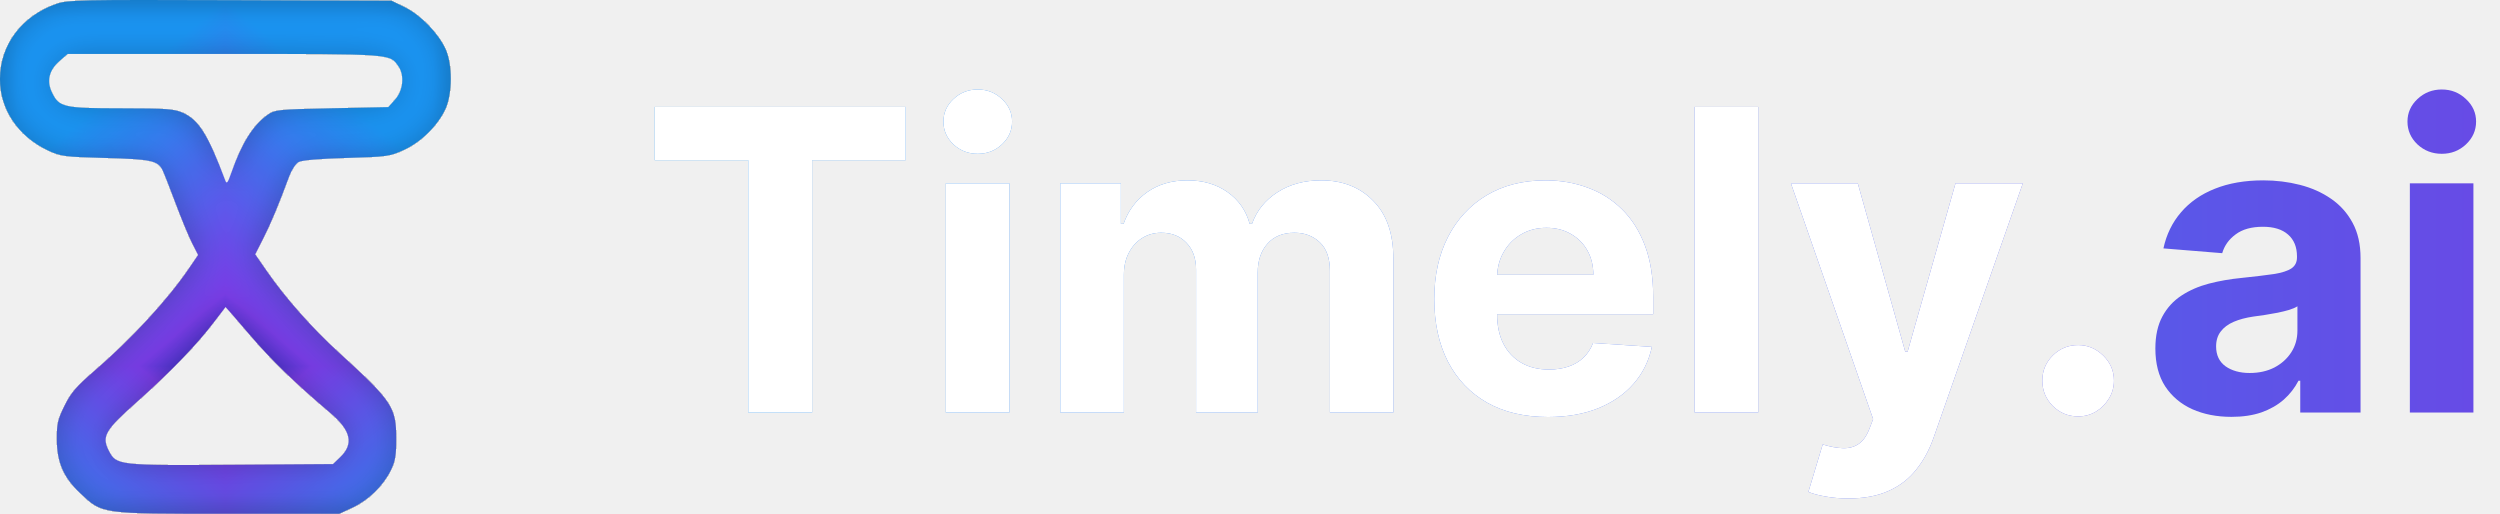
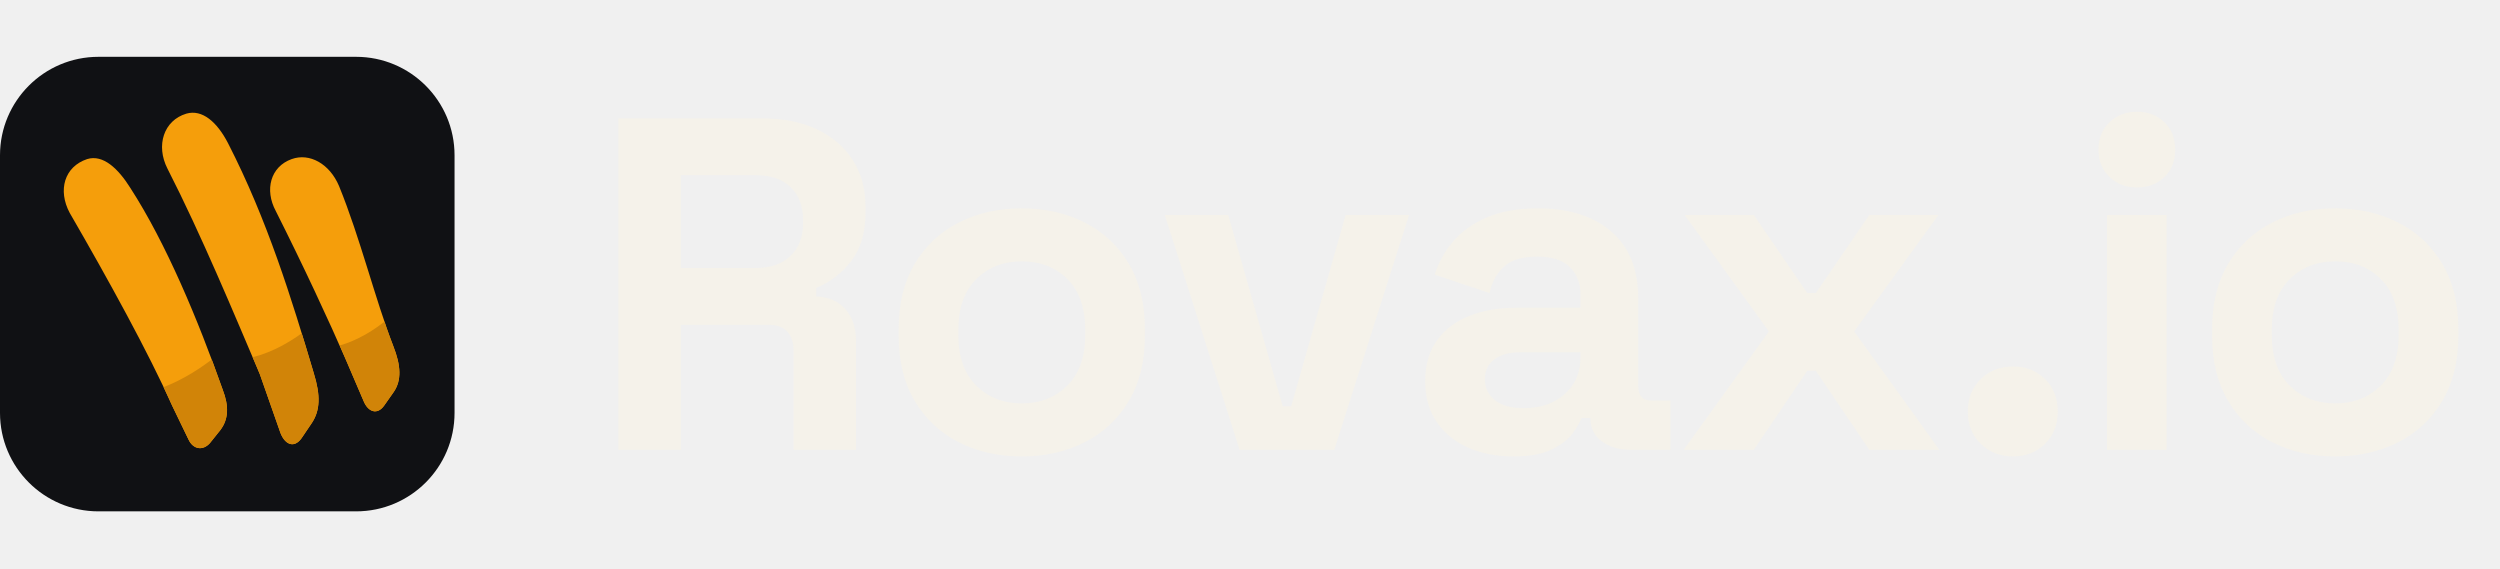
- <svg xmlns="http://www.w3.org/2000/svg" width="1309" height="269" viewBox="0 0 1309 269" fill="none">
-   <g filter="url(#filter0_i_88_2)">
-     <g clip-path="url(#paint0_diamond_88_2_clip_path)" data-figma-skip-parse="true">
-       <g transform="matrix(0 0.19175 -0.229313 0 117.969 191.75)">
-         <rect x="0" y="0" width="1005.22" height="519.075" fill="url(#paint0_diamond_88_2)" opacity="1" shape-rendering="crispEdges" />
-         <rect x="0" y="0" width="1005.22" height="519.075" transform="scale(1 -1)" fill="url(#paint0_diamond_88_2)" opacity="1" shape-rendering="crispEdges" />
-         <rect x="0" y="0" width="1005.22" height="519.075" transform="scale(-1 1)" fill="url(#paint0_diamond_88_2)" opacity="1" shape-rendering="crispEdges" />
-         <rect x="0" y="0" width="1005.22" height="519.075" transform="scale(-1)" fill="url(#paint0_diamond_88_2)" opacity="1" shape-rendering="crispEdges" />
-       </g>
+ <svg xmlns="http://www.w3.org/2000/svg" width="528" height="120" viewBox="0 0 528 120" role="img" aria-label="Rovax.io">
+   <defs>
+     <clipPath id="rx-d-c0">
+       <path d="M23 27C17 29 15.2 35.2 18.4 41.2C28.7 59 39.2 78.1 45.5 92.2L49.8 101.1C51 103.6 53.5 104.1 55.4 102L58.2 98.5C60.3 95.7 60.5 92.3 58.8 87.9C52.3 69.5 43.9 49.3 34.4 34.6C31.2 29.5 27.2 25.7 23 27Z" />
+     </clipPath>
+     <clipPath id="rx-d-c1">
+       <path d="M49.2 15C43.2 16.8 41.1 23.4 44.2 29.5C53.2 47.1 61.9 68.1 68.6 83.8L73.9 98.9C75 102.2 77.5 103.6 79.6 100.7L82.3 96.7C84.5 93.4 84.7 89.5 82.8 83.4C77 63.9 70.6 43.1 60.2 22.8C57.3 17.2 53.4 13.8 49.2 15Z" />
+     </clipPath>
+     <clipPath id="rx-d-c2">
+       <path d="M77 27C71.4 29 69.8 35.1 72.8 40.7C80.1 55.2 86.8 69.6 91.5 80.4L96 90.9C97.2 93.8 99.6 94.6 101.4 92.1L104 88.4C106 85.4 105.9 81.6 103.8 76.3C99 63.9 95.1 47.8 89.5 34.1C87 28.2 81.7 25.3 77 27Z" />
+     </clipPath>
+   </defs>
+   <g transform="translate(0 12) scale(0.8)">
+     <rect width="120" height="120" rx="26" fill="#101114" />
+     <g fill="#F59E0B">
+       <path d="M23 27C17 29 15.2 35.2 18.4 41.2C28.7 59 39.2 78.1 45.5 92.2L49.8 101.1C51 103.6 53.5 104.1 55.4 102L58.2 98.5C60.3 95.7 60.5 92.3 58.8 87.9C52.3 69.5 43.9 49.3 34.4 34.6C31.2 29.5 27.2 25.7 23 27Z" />
+       <path d="M49.2 15C43.2 16.8 41.1 23.4 44.2 29.5C53.2 47.1 61.9 68.1 68.6 83.8L73.9 98.9C75 102.2 77.5 103.6 79.6 100.7L82.3 96.7C84.5 93.4 84.7 89.5 82.8 83.4C77 63.9 70.6 43.1 60.2 22.8C57.3 17.2 53.4 13.8 49.2 15Z" />
+       <path d="M77 27C71.4 29 69.8 35.1 72.8 40.7C80.1 55.2 86.8 69.6 91.5 80.4L96 90.9C97.2 93.8 99.6 94.6 101.4 92.1L104 88.4C106 85.4 105.9 81.6 103.8 76.3C99 63.9 95.1 47.8 89.5 34.1C87 28.2 81.7 25.3 77 27Z" />
    </g>
-     <path fill-rule="evenodd" clip-rule="evenodd" d="M29.476 2.057C11.436 8.313 0.075 23.451 0 41.332C-0.067 57.241 9.528 71.498 25.225 78.82C31.771 81.873 33.655 82.117 55.203 82.701C78.829 83.341 82.446 84.08 84.975 88.788C85.659 90.06 88.738 97.843 91.816 106.084C94.895 114.324 98.837 123.863 100.576 127.282L103.739 133.498L98.746 140.824C87.668 157.069 68.704 177.589 49.343 194.279C39.947 202.379 37.157 205.635 33.807 212.412C30.27 219.569 29.729 221.915 29.763 229.982C29.812 242.027 33.259 249.992 41.973 258.2C53.629 269.178 52.356 269 119.212 269H177.628L184.656 265.718C192.953 261.844 200.588 254.419 204.584 246.339C206.903 241.648 207.457 238.502 207.457 230.008C207.457 213.131 205.556 210.262 177.233 184.417C163.373 171.77 149.342 155.911 139.776 142.08L133.616 133.175L137.914 124.677C141.875 116.842 145.873 107.255 151.423 92.284C152.625 89.042 154.817 85.7 156.296 84.857C158.026 83.871 166.959 83.097 181.357 82.686C202.67 82.079 204.095 81.881 211.477 78.503C220.509 74.37 229.23 65.76 233.227 57.031C236.891 49.028 236.93 33.784 233.307 25.764C229.562 17.475 220.227 7.849 212.06 3.854L204.972 0.388L120.455 0.102C41.655 -0.165 35.501 -0.033 29.476 2.057ZM31.049 32.047C25.678 36.743 24.324 42.373 27.143 48.289C30.91 56.195 33.11 56.706 63.474 56.737C87.455 56.761 91.232 57.039 95.825 59.115C104.109 62.861 108.902 70.527 117.931 94.464C118.704 96.513 119.239 95.868 121.038 90.734C126.534 75.037 132.417 65.608 140.129 60.129C143.888 57.458 145.43 57.3 173.693 56.71L203.316 56.091L206.94 52.048C211.13 47.375 211.908 39.365 208.624 34.697C203.985 28.1 205.962 28.239 117.452 28.239H35.404L31.049 32.047ZM112.165 168.482C103.252 180.274 88.998 195.057 71.997 210.14C54.895 225.314 53.067 228.491 57.04 236.144C60.933 243.643 62.001 243.763 121.076 243.364L147.718 243.185L174.36 243.005L178.046 239.487C185.389 232.478 183.859 225.479 172.962 216.223C153.932 200.059 142.344 188.821 130.728 175.262C123.861 167.247 118.182 160.715 118.106 160.746C118.031 160.777 115.357 164.257 112.165 168.482Z" data-figma-gradient-fill="{&quot;type&quot;:&quot;GRADIENT_DIAMOND&quot;,&quot;stops&quot;:[{&quot;color&quot;:{&quot;r&quot;:0.12941177189350128,&quot;g&quot;:0.18431372940540314,&quot;b&quot;:0.77254903316497803,&quot;a&quot;:1.0},&quot;position&quot;:0.0},{&quot;color&quot;:{&quot;r&quot;:0.47450980544090271,&quot;g&quot;:0.23921568691730499,&quot;b&quot;:0.90588235855102539,&quot;a&quot;:1.0},&quot;position&quot;:0.20000000298023224},{&quot;color&quot;:{&quot;r&quot;:0.10588235408067703,&quot;g&quot;:0.59215688705444336,&quot;b&quot;:0.96862745285034180,&quot;a&quot;:1.0},&quot;position&quot;:1.0}],&quot;stopsVar&quot;:[{&quot;color&quot;:{&quot;r&quot;:0.12941177189350128,&quot;g&quot;:0.18431372940540314,&quot;b&quot;:0.77254903316497803,&quot;a&quot;:1.0},&quot;position&quot;:0.0},{&quot;color&quot;:{&quot;r&quot;:0.47450980544090271,&quot;g&quot;:0.23921568691730499,&quot;b&quot;:0.90588235855102539,&quot;a&quot;:1.0},&quot;position&quot;:0.20000000298023224},{&quot;color&quot;:{&quot;r&quot;:0.10588235408067703,&quot;g&quot;:0.59215688705444336,&quot;b&quot;:0.96862745285034180,&quot;a&quot;:1.0},&quot;position&quot;:1.0}],&quot;transform&quot;:{&quot;m00&quot;:2.8082769196560199e-14,&quot;m01&quot;:-458.62640380859375,&quot;m02&quot;:347.28244018554688,&quot;m10&quot;:383.5002441406250,&quot;m11&quot;:2.3482617963316819e-14,&quot;m12&quot;:2.3891999489933369e-13},&quot;opacity&quot;:1.0,&quot;blendMode&quot;:&quot;NORMAL&quot;,&quot;visible&quot;:true}" />
+     <g fill="#D18408">
+       <path clip-path="url(#rx-d-c0)" d="M43.2 87.2C48.4 85.2 53.4 82 57.3 78.8C57.8 82 58.1 85.1 58.8 87.9C60.5 92.3 60.3 95.7 58.2 98.5L55.4 102C53.5 104.1 51 103.6 49.8 101.1L45.5 92.2C44.7 90.5 44 88.8 43.2 87.2Z" />
+       <path clip-path="url(#rx-d-c1)" d="M66.7 79.3C72 78 77.3 75 81.7 71.4C81.9 75.7 81.9 79.6 82.8 83.4C84.7 89.5 84.5 93.4 82.3 96.7L79.6 100.7C77.5 103.6 75 102.2 73.9 98.9L68.6 83.8C68 82.4 67.4 80.8 66.7 79.3Z" />
+       <path clip-path="url(#rx-d-c2)" d="M89.7 76.2C94.3 74.9 98.8 72.2 102.5 69.1C102.8 71.6 103.1 74 103.8 76.3C105.9 81.6 106 85.4 104 88.4L101.4 92.1C99.6 94.6 97.2 93.8 96 90.9L91.5 80.4C90.9 78.9 90.3 77.6 89.7 76.2Z" />
+     </g>
  </g>
-   <path d="M342.812 83.891V56H474.219V83.891H425.234V216H391.797V83.891H342.812ZM495.234 216V96H528.516V216H495.234ZM511.953 80.531C507.005 80.531 502.76 78.891 499.219 75.609C495.729 72.276 493.984 68.292 493.984 63.656C493.984 59.073 495.729 55.141 499.219 51.859C502.76 48.526 507.005 46.859 511.953 46.859C516.901 46.859 521.12 48.526 524.609 51.859C528.151 55.141 529.922 59.073 529.922 63.656C529.922 68.292 528.151 72.276 524.609 75.609C521.12 78.891 516.901 80.531 511.953 80.531ZM555.176 216V96H586.895V117.172H588.301C590.801 110.141 594.967 104.594 600.801 100.531C606.634 96.469 613.613 94.438 621.738 94.438C629.967 94.438 636.973 96.495 642.754 100.609C648.535 104.672 652.389 110.193 654.316 117.172H655.566C658.014 110.297 662.441 104.802 668.848 100.687C675.306 96.521 682.936 94.438 691.738 94.438C702.936 94.438 712.025 98.005 719.004 105.141C726.035 112.224 729.551 122.276 729.551 135.297V216H696.348V141.859C696.348 135.193 694.577 130.193 691.035 126.859C687.493 123.526 683.066 121.859 677.754 121.859C671.712 121.859 666.999 123.786 663.613 127.641C660.228 131.443 658.535 136.469 658.535 142.719V216H626.27V141.156C626.27 135.271 624.577 130.583 621.191 127.094C617.858 123.604 613.457 121.859 607.988 121.859C604.29 121.859 600.957 122.797 597.988 124.672C595.072 126.495 592.754 129.073 591.035 132.406C589.316 135.687 588.457 139.542 588.457 143.969V216H555.176ZM810.527 218.344C798.184 218.344 787.559 215.844 778.652 210.844C769.798 205.792 762.975 198.656 758.184 189.437C753.392 180.167 750.996 169.203 750.996 156.547C750.996 144.203 753.392 133.37 758.184 124.047C762.975 114.724 769.72 107.458 778.418 102.25C787.168 97.042 797.428 94.438 809.199 94.438C817.116 94.438 824.486 95.713 831.309 98.266C838.184 100.766 844.173 104.542 849.277 109.594C854.434 114.646 858.444 121 861.309 128.656C864.173 136.26 865.605 145.167 865.605 155.375V164.516H764.277V143.891H834.277C834.277 139.099 833.236 134.854 831.152 131.156C829.069 127.458 826.178 124.568 822.48 122.484C818.835 120.349 814.59 119.281 809.746 119.281C804.694 119.281 800.215 120.453 796.309 122.797C792.454 125.089 789.434 128.187 787.246 132.094C785.059 135.948 783.939 140.245 783.887 144.984V164.594C783.887 170.531 784.98 175.661 787.168 179.984C789.408 184.307 792.559 187.641 796.621 189.984C800.684 192.328 805.501 193.5 811.074 193.5C814.772 193.5 818.158 192.979 821.23 191.938C824.303 190.896 826.934 189.333 829.121 187.25C831.309 185.167 832.975 182.615 834.121 179.594L864.902 181.625C863.34 189.021 860.137 195.479 855.293 201C850.501 206.469 844.303 210.74 836.699 213.813C829.147 216.833 820.423 218.344 810.527 218.344ZM920.605 56V216H887.324V56H920.605ZM967.812 261C963.594 261 959.635 260.661 955.938 259.984C952.292 259.359 949.271 258.552 946.875 257.562L954.375 232.719C958.281 233.917 961.797 234.568 964.922 234.672C968.099 234.776 970.833 234.047 973.125 232.484C975.469 230.922 977.37 228.266 978.828 224.516L980.781 219.438L937.734 96H972.734L997.578 184.125H998.828L1023.91 96H1059.14L1012.5 228.969C1010.26 235.427 1007.21 241.052 1003.36 245.844C999.557 250.688 994.74 254.411 988.906 257.016C983.073 259.672 976.042 261 967.812 261ZM1088.11 218.031C1082.95 218.031 1078.52 216.208 1074.82 212.562C1071.18 208.865 1069.36 204.437 1069.36 199.281C1069.36 194.177 1071.18 189.802 1074.82 186.156C1078.52 182.51 1082.95 180.687 1088.11 180.687C1093.11 180.687 1097.48 182.51 1101.23 186.156C1104.98 189.802 1106.86 194.177 1106.86 199.281C1106.86 202.719 1105.97 205.87 1104.2 208.734C1102.48 211.547 1100.21 213.812 1097.4 215.531C1094.59 217.198 1091.49 218.031 1088.11 218.031Z" fill="url(#paint1_linear_88_2)" />
-   <path d="M342.812 83.891V56H474.219V83.891H425.234V216H391.797V83.891H342.812ZM495.234 216V96H528.516V216H495.234ZM511.953 80.531C507.005 80.531 502.76 78.891 499.219 75.609C495.729 72.276 493.984 68.292 493.984 63.656C493.984 59.073 495.729 55.141 499.219 51.859C502.76 48.526 507.005 46.859 511.953 46.859C516.901 46.859 521.12 48.526 524.609 51.859C528.151 55.141 529.922 59.073 529.922 63.656C529.922 68.292 528.151 72.276 524.609 75.609C521.12 78.891 516.901 80.531 511.953 80.531ZM555.176 216V96H586.895V117.172H588.301C590.801 110.141 594.967 104.594 600.801 100.531C606.634 96.469 613.613 94.438 621.738 94.438C629.967 94.438 636.973 96.495 642.754 100.609C648.535 104.672 652.389 110.193 654.316 117.172H655.566C658.014 110.297 662.441 104.802 668.848 100.687C675.306 96.521 682.936 94.438 691.738 94.438C702.936 94.438 712.025 98.005 719.004 105.141C726.035 112.224 729.551 122.276 729.551 135.297V216H696.348V141.859C696.348 135.193 694.577 130.193 691.035 126.859C687.493 123.526 683.066 121.859 677.754 121.859C671.712 121.859 666.999 123.786 663.613 127.641C660.228 131.443 658.535 136.469 658.535 142.719V216H626.27V141.156C626.27 135.271 624.577 130.583 621.191 127.094C617.858 123.604 613.457 121.859 607.988 121.859C604.29 121.859 600.957 122.797 597.988 124.672C595.072 126.495 592.754 129.073 591.035 132.406C589.316 135.687 588.457 139.542 588.457 143.969V216H555.176ZM810.527 218.344C798.184 218.344 787.559 215.844 778.652 210.844C769.798 205.792 762.975 198.656 758.184 189.437C753.392 180.167 750.996 169.203 750.996 156.547C750.996 144.203 753.392 133.37 758.184 124.047C762.975 114.724 769.72 107.458 778.418 102.25C787.168 97.042 797.428 94.438 809.199 94.438C817.116 94.438 824.486 95.713 831.309 98.266C838.184 100.766 844.173 104.542 849.277 109.594C854.434 114.646 858.444 121 861.309 128.656C864.173 136.26 865.605 145.167 865.605 155.375V164.516H764.277V143.891H834.277C834.277 139.099 833.236 134.854 831.152 131.156C829.069 127.458 826.178 124.568 822.48 122.484C818.835 120.349 814.59 119.281 809.746 119.281C804.694 119.281 800.215 120.453 796.309 122.797C792.454 125.089 789.434 128.187 787.246 132.094C785.059 135.948 783.939 140.245 783.887 144.984V164.594C783.887 170.531 784.98 175.661 787.168 179.984C789.408 184.307 792.559 187.641 796.621 189.984C800.684 192.328 805.501 193.5 811.074 193.5C814.772 193.5 818.158 192.979 821.23 191.938C824.303 190.896 826.934 189.333 829.121 187.25C831.309 185.167 832.975 182.615 834.121 179.594L864.902 181.625C863.34 189.021 860.137 195.479 855.293 201C850.501 206.469 844.303 210.74 836.699 213.813C829.147 216.833 820.423 218.344 810.527 218.344ZM920.605 56V216H887.324V56H920.605ZM967.812 261C963.594 261 959.635 260.661 955.938 259.984C952.292 259.359 949.271 258.552 946.875 257.562L954.375 232.719C958.281 233.917 961.797 234.568 964.922 234.672C968.099 234.776 970.833 234.047 973.125 232.484C975.469 230.922 977.37 228.266 978.828 224.516L980.781 219.438L937.734 96H972.734L997.578 184.125H998.828L1023.91 96H1059.14L1012.5 228.969C1010.26 235.427 1007.21 241.052 1003.36 245.844C999.557 250.688 994.74 254.411 988.906 257.016C983.073 259.672 976.042 261 967.812 261ZM1088.11 218.031C1082.95 218.031 1078.52 216.208 1074.82 212.562C1071.18 208.865 1069.36 204.437 1069.36 199.281C1069.36 194.177 1071.18 189.802 1074.82 186.156C1078.52 182.51 1082.95 180.687 1088.11 180.687C1093.11 180.687 1097.48 182.51 1101.23 186.156C1104.98 189.802 1106.86 194.177 1106.86 199.281C1106.86 202.719 1105.97 205.87 1104.2 208.734C1102.48 211.547 1100.21 213.812 1097.4 215.531C1094.59 217.198 1091.49 218.031 1088.11 218.031Z" fill="white" />
-   <path d="M1168.4 218.266C1160.74 218.266 1153.92 216.938 1147.93 214.281C1141.94 211.573 1137.2 207.589 1133.71 202.328C1130.27 197.016 1128.55 190.401 1128.55 182.484C1128.55 175.818 1129.78 170.219 1132.23 165.687C1134.67 161.156 1138.01 157.51 1142.23 154.75C1146.45 151.99 1151.24 149.906 1156.6 148.5C1162.02 147.094 1167.7 146.104 1173.63 145.531C1180.61 144.802 1186.24 144.125 1190.51 143.5C1194.78 142.823 1197.88 141.833 1199.8 140.531C1201.73 139.229 1202.7 137.302 1202.7 134.75V134.281C1202.7 129.333 1201.13 125.505 1198.01 122.797C1194.93 120.089 1190.56 118.734 1184.88 118.734C1178.89 118.734 1174.13 120.062 1170.59 122.719C1167.04 125.323 1164.7 128.604 1163.55 132.562L1132.77 130.062C1134.34 122.771 1137.41 116.469 1141.99 111.156C1146.58 105.792 1152.49 101.677 1159.73 98.812C1167.02 95.896 1175.46 94.438 1185.04 94.438C1191.71 94.438 1198.09 95.219 1204.18 96.781C1210.33 98.344 1215.77 100.766 1220.51 104.047C1225.3 107.328 1229.08 111.547 1231.84 116.703C1234.6 121.807 1235.98 127.927 1235.98 135.062V216H1204.41V199.359H1203.48C1201.55 203.109 1198.97 206.417 1195.74 209.281C1192.51 212.094 1188.63 214.307 1184.1 215.922C1179.57 217.484 1174.34 218.266 1168.4 218.266ZM1177.93 195.297C1182.83 195.297 1187.15 194.333 1190.9 192.406C1194.65 190.427 1197.59 187.771 1199.73 184.438C1201.86 181.104 1202.93 177.328 1202.93 173.109V160.375C1201.89 161.052 1200.46 161.677 1198.63 162.25C1196.86 162.771 1194.86 163.266 1192.62 163.734C1190.38 164.151 1188.14 164.542 1185.9 164.906C1183.66 165.219 1181.63 165.505 1179.8 165.766C1175.9 166.339 1172.49 167.25 1169.57 168.5C1166.65 169.75 1164.39 171.443 1162.77 173.578C1161.16 175.661 1160.35 178.266 1160.35 181.391C1160.35 185.922 1161.99 189.385 1165.27 191.781C1168.61 194.125 1172.83 195.297 1177.93 195.297ZM1261.8 216V96H1295.08V216H1261.8ZM1278.52 80.531C1273.57 80.531 1269.32 78.891 1265.78 75.609C1262.29 72.276 1260.55 68.292 1260.55 63.656C1260.55 59.073 1262.29 55.141 1265.78 51.859C1269.32 48.526 1273.57 46.859 1278.52 46.859C1283.46 46.859 1287.68 48.526 1291.17 51.859C1294.71 55.141 1296.48 59.073 1296.48 63.656C1296.48 68.292 1294.71 72.276 1291.17 75.609C1287.68 78.891 1283.46 80.531 1278.52 80.531Z" fill="url(#paint2_linear_88_2)" />
-   <defs>
-     <filter id="filter0_i_88_2" x="0" y="0" width="236" height="269" filterUnits="userSpaceOnUse" color-interpolation-filters="sRGB">
-       <feFlood flood-opacity="0" result="BackgroundImageFix" />
-       <feBlend mode="normal" in="SourceGraphic" in2="BackgroundImageFix" result="shape" />
-       <feColorMatrix in="SourceAlpha" type="matrix" values="0 0 0 0 0 0 0 0 0 0 0 0 0 0 0 0 0 0 127 0" result="hardAlpha" />
-       <feOffset />
-       <feGaussianBlur stdDeviation="9.6" />
-       <feComposite in2="hardAlpha" operator="arithmetic" k2="-1" k3="1" />
-       <feColorMatrix type="matrix" values="0 0 0 0 0 0 0 0 0 0 0 0 0 0 0 0 0 0 0.25 0" />
-       <feBlend mode="normal" in2="shape" result="effect1_innerShadow_88_2" />
-     </filter>
-     <clipPath id="paint0_diamond_88_2_clip_path">
-       <path fill-rule="evenodd" clip-rule="evenodd" d="M29.476 2.057C11.436 8.313 0.075 23.451 0 41.332C-0.067 57.241 9.528 71.498 25.225 78.82C31.771 81.873 33.655 82.117 55.203 82.701C78.829 83.341 82.446 84.08 84.975 88.788C85.659 90.06 88.738 97.843 91.816 106.084C94.895 114.324 98.837 123.863 100.576 127.282L103.739 133.498L98.746 140.824C87.668 157.069 68.704 177.589 49.343 194.279C39.947 202.379 37.157 205.635 33.807 212.412C30.27 219.569 29.729 221.915 29.763 229.982C29.812 242.027 33.259 249.992 41.973 258.2C53.629 269.178 52.356 269 119.212 269H177.628L184.656 265.718C192.953 261.844 200.588 254.419 204.584 246.339C206.903 241.648 207.457 238.502 207.457 230.008C207.457 213.131 205.556 210.262 177.233 184.417C163.373 171.77 149.342 155.911 139.776 142.08L133.616 133.175L137.914 124.677C141.875 116.842 145.873 107.255 151.423 92.284C152.625 89.042 154.817 85.7 156.296 84.857C158.026 83.871 166.959 83.097 181.357 82.686C202.67 82.079 204.095 81.881 211.477 78.503C220.509 74.37 229.23 65.76 233.227 57.031C236.891 49.028 236.93 33.784 233.307 25.764C229.562 17.475 220.227 7.849 212.06 3.854L204.972 0.388L120.455 0.102C41.655 -0.165 35.501 -0.033 29.476 2.057ZM31.049 32.047C25.678 36.743 24.324 42.373 27.143 48.289C30.91 56.195 33.11 56.706 63.474 56.737C87.455 56.761 91.232 57.039 95.825 59.115C104.109 62.861 108.902 70.527 117.931 94.464C118.704 96.513 119.239 95.868 121.038 90.734C126.534 75.037 132.417 65.608 140.129 60.129C143.888 57.458 145.43 57.3 173.693 56.71L203.316 56.091L206.94 52.048C211.13 47.375 211.908 39.365 208.624 34.697C203.985 28.1 205.962 28.239 117.452 28.239H35.404L31.049 32.047ZM112.165 168.482C103.252 180.274 88.998 195.057 71.997 210.14C54.895 225.314 53.067 228.491 57.04 236.144C60.933 243.643 62.001 243.763 121.076 243.364L147.718 243.185L174.36 243.005L178.046 239.487C185.389 232.478 183.859 225.479 172.962 216.223C153.932 200.059 142.344 188.821 130.728 175.262C123.861 167.247 118.182 160.715 118.106 160.746C118.031 160.777 115.357 164.257 112.165 168.482Z" />
-     </clipPath>
-     <linearGradient id="paint0_diamond_88_2" x1="0" y1="0" x2="500" y2="500" gradientUnits="userSpaceOnUse">
-       <stop stop-color="#212FC5" />
-       <stop offset="0.2" stop-color="#793DE7" />
-       <stop offset="1" stop-color="#1B97F7" />
-     </linearGradient>
-     <linearGradient id="paint1_linear_88_2" x1="335" y1="136" x2="1309" y2="136" gradientUnits="userSpaceOnUse">
-       <stop stop-color="#1A93F1" />
-       <stop offset="1" stop-color="#684AE6" />
-     </linearGradient>
-     <linearGradient id="paint2_linear_88_2" x1="335" y1="136" x2="1309" y2="136" gradientUnits="userSpaceOnUse">
-       <stop stop-color="#1A93F1" />
-       <stop offset="1" stop-color="#684AE6" />
-     </linearGradient>
-   </defs>
+   <g transform="translate(124 95)" fill="#F5F2EA">
+     <path d="M6.6 0.0V-70.0H37.0Q43.6 -70.0 48.5 -67.7Q53.4 -65.4 56.1 -61.2Q58.8 -57.0 58.8 -51.3V-50.1Q58.8 -43.8 55.8 -39.9Q52.8 -36.0 48.4 -34.2V-32.4Q52.4 -32.2 54.6 -29.65Q56.8 -27.1 56.8 -22.9V0.0H43.6V-21.0Q43.6 -23.4 42.35 -24.9Q41.1 -26.4 38.2 -26.4H19.8V0.0ZM19.8 -38.4H35.6Q40.3 -38.4 42.95 -40.95Q45.6 -43.5 45.6 -47.7V-48.7Q45.6 -52.9 43.0 -55.45Q40.4 -58.0 35.6 -58.0H19.8ZM91.8 1.4Q84.4 1.4 78.5 -1.6Q72.6 -4.6 69.2 -10.3Q65.8 -16.0 65.8 -24.0V-25.6Q65.8 -33.6 69.2 -39.3Q72.6 -45.0 78.5 -48.0Q84.4 -51.0 91.8 -51.0Q99.2 -51.0 105.1 -48.0Q111.0 -45.0 114.4 -39.3Q117.8 -33.6 117.8 -25.6V-24.0Q117.8 -16.0 114.4 -10.3Q111.0 -4.6 105.1 -1.6Q99.2 1.4 91.8 1.4ZM91.8 -9.8Q97.6 -9.8 101.4 -13.55Q105.2 -17.3 105.2 -24.3V-25.3Q105.2 -32.3 101.45 -36.05Q97.7 -39.8 91.8 -39.8Q86.0 -39.8 82.2 -36.05Q78.4 -32.3 78.4 -25.3V-24.3Q78.4 -17.3 82.2 -13.55Q86.0 -9.8 91.8 -9.8ZM137.8 0.0 122.0 -49.6H135.4L146.9 -9.2H148.7L160.2 -49.6H173.6L157.8 0.0ZM195.6 1.4Q190.3 1.4 186.1 -0.45Q181.9 -2.3 179.45 -5.85Q177 -9.4 177 -14.5Q177 -19.6 179.45 -23.05Q181.9 -26.5 186.25 -28.25Q190.6 -30.0 196.2 -30.0H209.8V-32.8Q209.8 -36.3 207.6 -38.55Q205.4 -40.8 200.6 -40.8Q195.9 -40.8 193.6 -38.65Q191.3 -36.5 190.6 -33.1L179 -37.0Q180.2 -40.8 182.85 -43.95Q185.5 -47.1 189.95 -49.05Q194.4 -51.0 200.8 -51.0Q210.6 -51.0 216.3 -46.1Q222 -41.2 222 -31.9V-13.4Q222 -10.4 224.8 -10.4H228.8V0.0H220.4Q216.7 0.0 214.3 -1.8Q211.9 -3.6 211.9 -6.6V-6.7H210Q209.6 -5.5 208.2 -3.55Q206.8 -1.6 203.8 -0.1Q200.8 1.4 195.6 1.4ZM197.8 -8.8Q203.1 -8.8 206.45 -11.75Q209.8 -14.7 209.8 -19.6V-20.6H197.1Q193.6 -20.6 191.6 -19.1Q189.6 -17.6 189.6 -14.9Q189.6 -12.2 191.7 -10.5Q193.8 -8.8 197.8 -8.8ZM231.6 0.0 249.6 -25.0 231.8 -49.6H246.4L257.7 -33.1H259.5L270.8 -49.6H285.4L267.6 -25.0L285.6 0.0H270.8L259.5 -16.7H257.7L246.4 0.0ZM301.2 1.4Q297.1 1.4 294.35 -1.25Q291.6 -3.9 291.6 -8.1Q291.6 -12.3 294.35 -14.95Q297.1 -17.6 301.2 -17.6Q305.2 -17.6 307.9 -14.95Q310.6 -12.3 310.6 -8.1Q310.6 -3.9 307.9 -1.25Q305.2 1.4 301.2 1.4ZM321 0.0V-49.6H333.6V0.0ZM327.3 -55.4Q323.9 -55.4 321.55 -57.6Q319.2 -59.8 319.2 -63.4Q319.2 -67.0 321.55 -69.2Q323.9 -71.4 327.3 -71.4Q330.8 -71.4 333.1 -69.2Q335.4 -67.0 335.4 -63.4Q335.4 -59.8 333.1 -57.6Q330.8 -55.4 327.3 -55.4ZM369.2 1.4Q361.8 1.4 355.9 -1.6Q350 -4.6 346.6 -10.3Q343.2 -16.0 343.2 -24.0V-25.6Q343.2 -33.6 346.6 -39.3Q350 -45.0 355.9 -48.0Q361.8 -51.0 369.2 -51.0Q376.6 -51.0 382.5 -48.0Q388.4 -45.0 391.8 -39.3Q395.2 -33.6 395.2 -25.6V-24.0Q395.2 -16.0 391.8 -10.3Q388.4 -4.6 382.5 -1.6Q376.6 1.4 369.2 1.4ZM369.2 -9.8Q375 -9.8 378.8 -13.55Q382.6 -17.3 382.6 -24.3V-25.3Q382.6 -32.3 378.85 -36.05Q375.1 -39.8 369.2 -39.8Q363.4 -39.8 359.6 -36.05Q355.8 -32.3 355.8 -25.3V-24.3Q355.8 -17.3 359.6 -13.55Q363.4 -9.8 369.2 -9.8Z" />
+   </g>
</svg>
